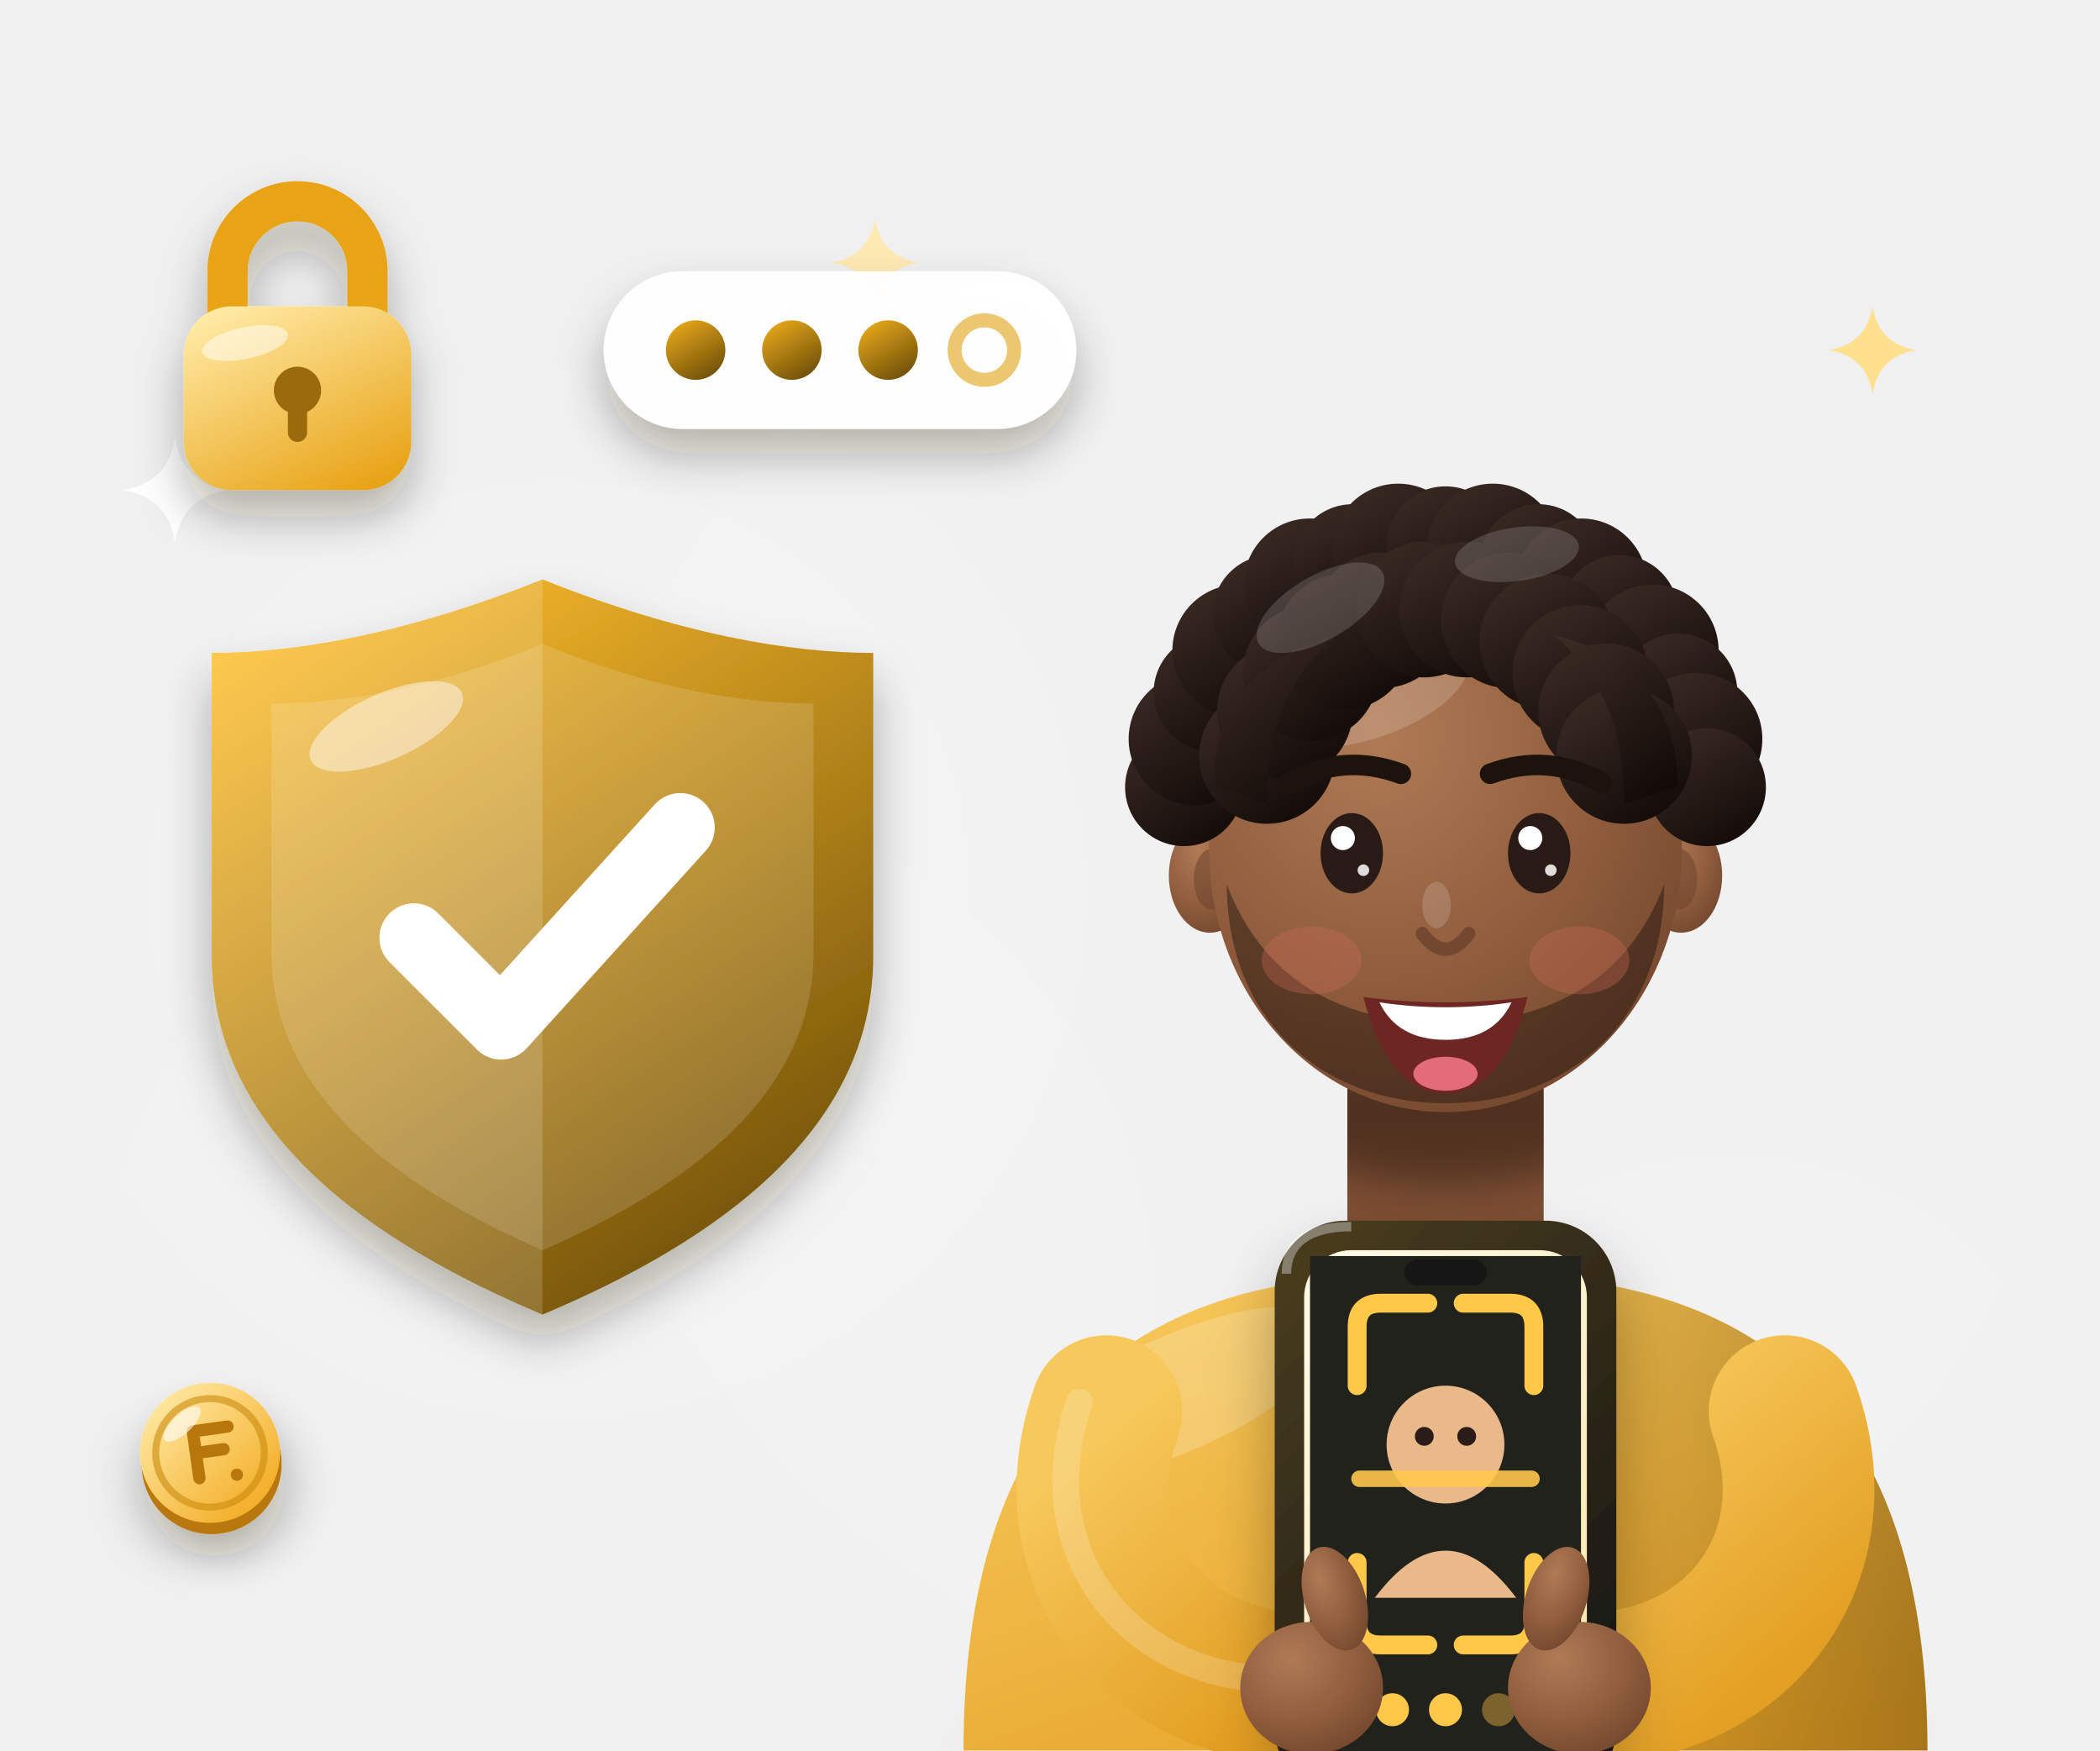
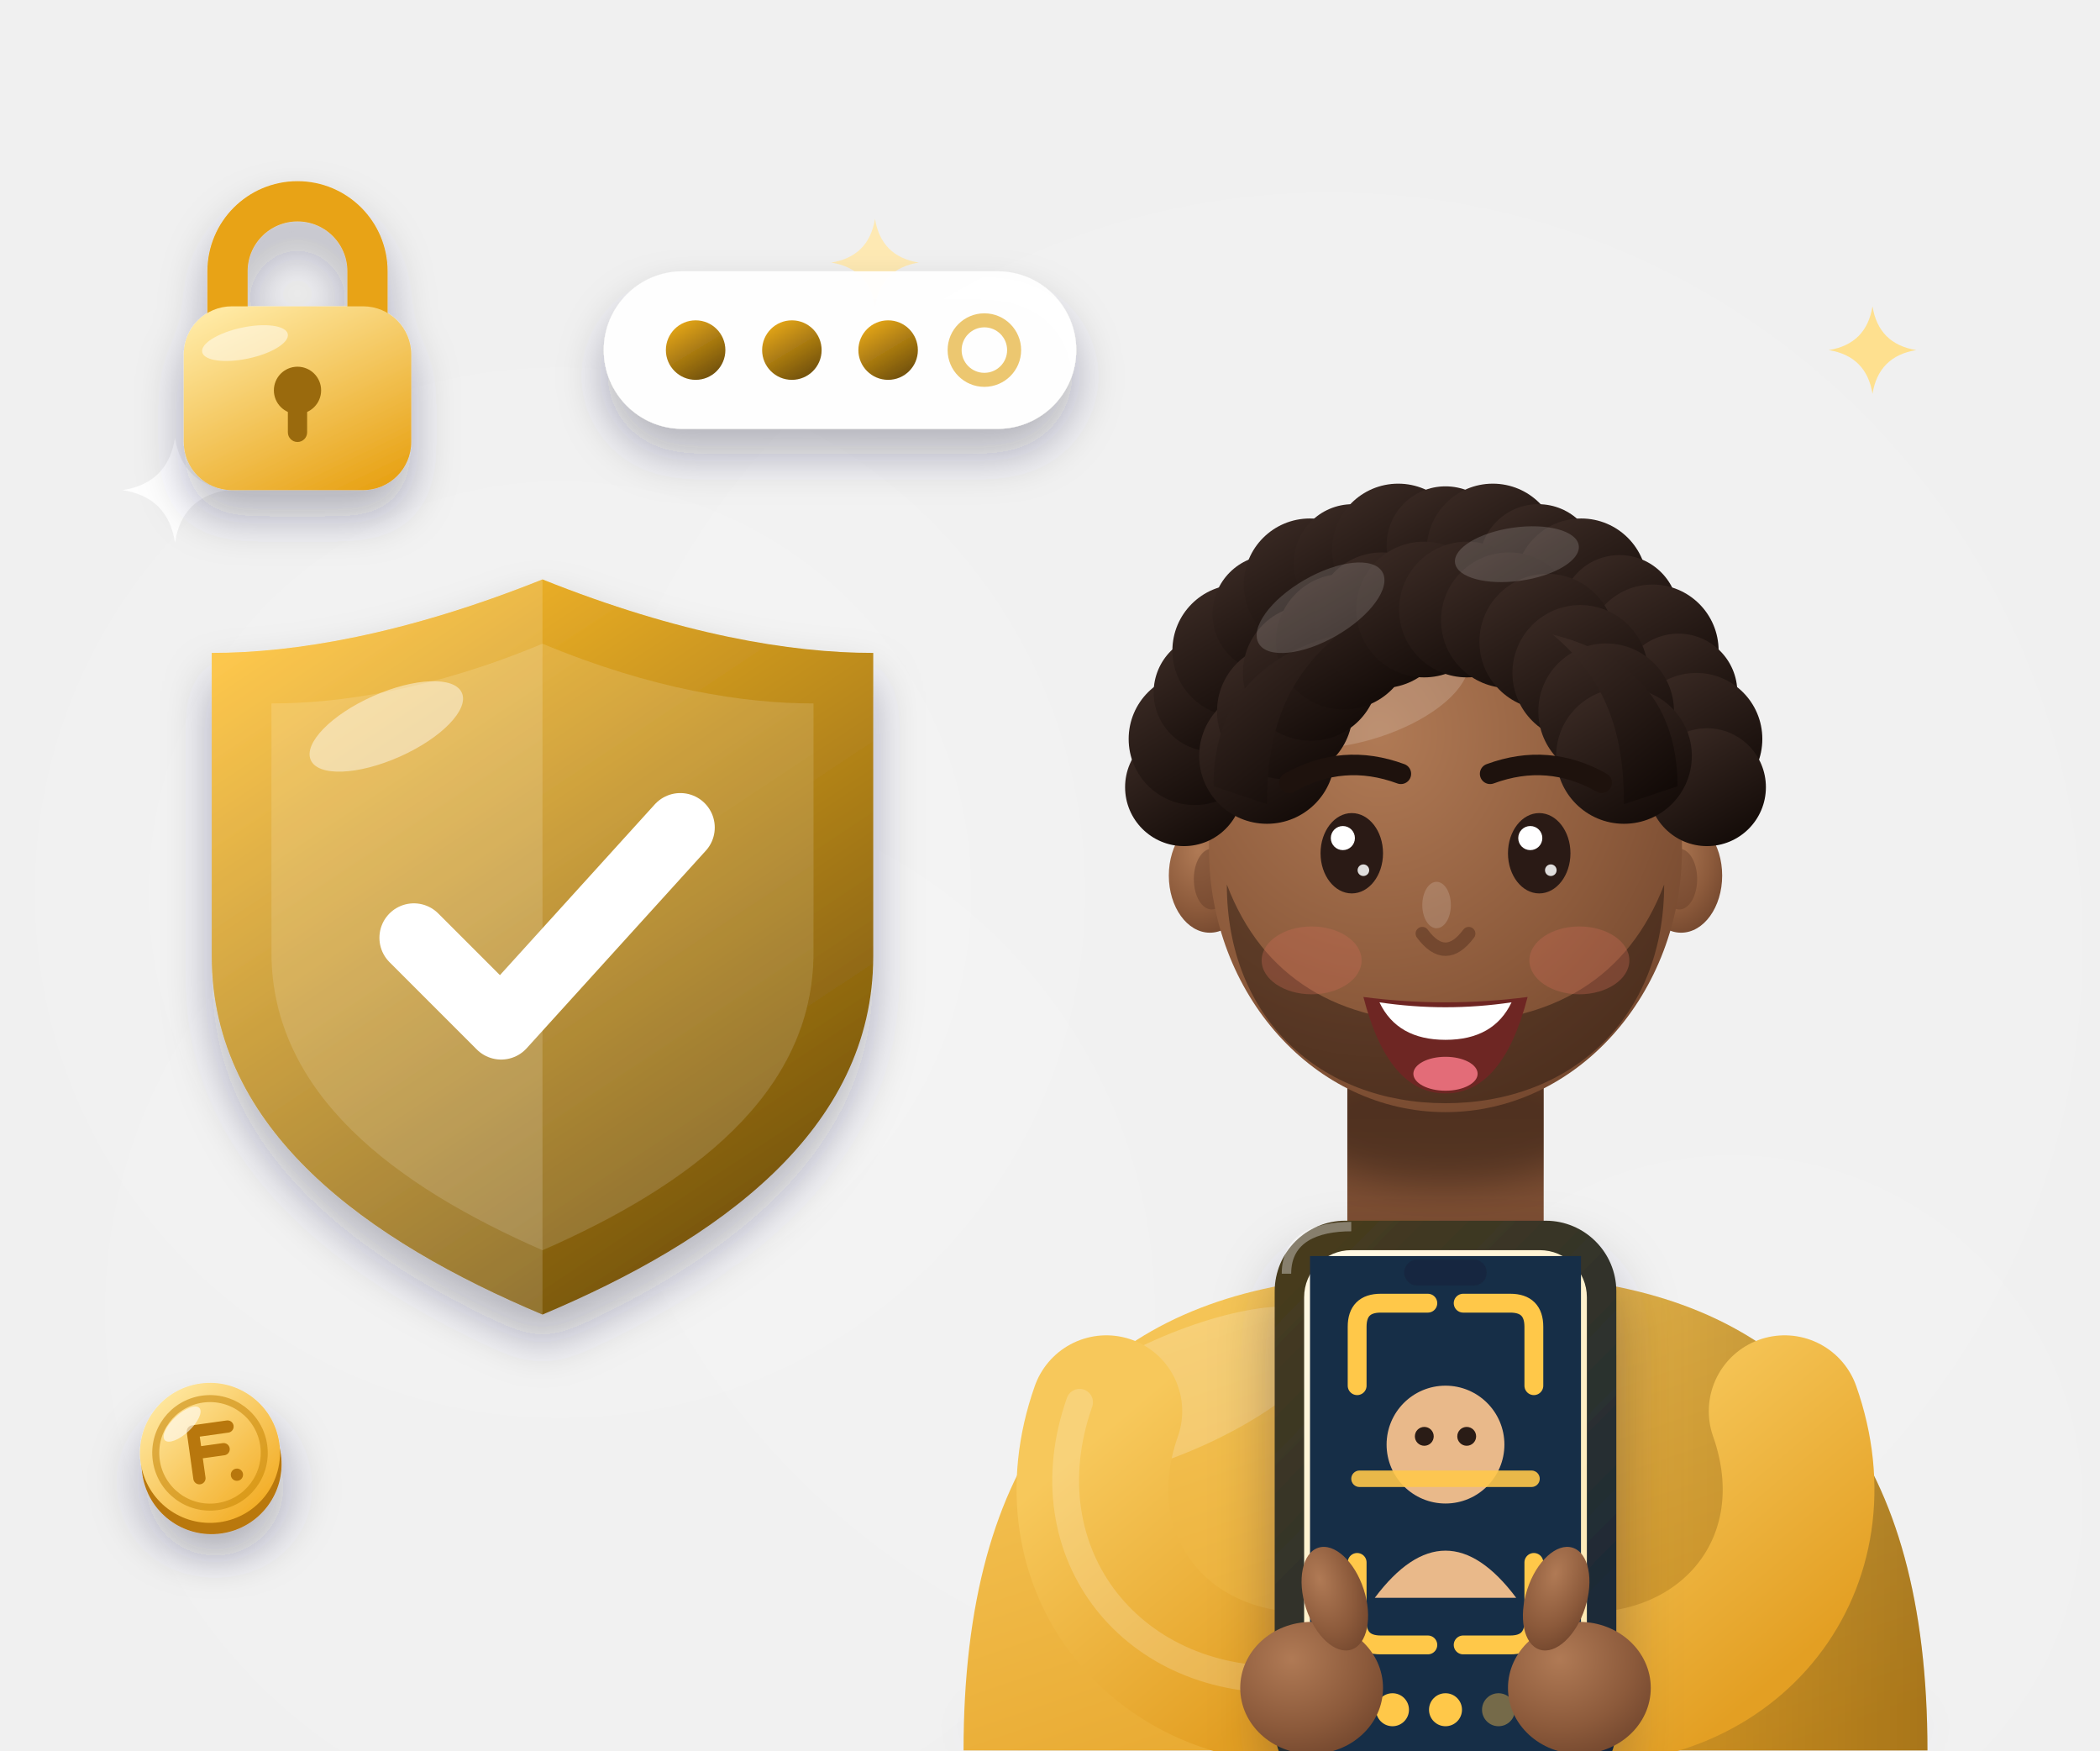
<svg xmlns="http://www.w3.org/2000/svg" viewBox="0 0 240 200">
  <defs>
    <filter id="blur2" x="-30%" y="-30%" width="160%" height="160%">
      <feGaussianBlur stdDeviation="2" />
    </filter>
    <filter id="blur3" x="-30%" y="-60%" width="160%" height="220%">
      <feGaussianBlur stdDeviation="3" />
    </filter>
    <filter id="blur6" x="-50%" y="-50%" width="200%" height="200%">
      <feGaussianBlur stdDeviation="6" />
    </filter>
    <filter id="drop" x="-30%" y="-30%" width="170%" height="180%">
-       <feDropShadow dx="0" dy="3" stdDeviation="2.6" flood-color="#171613" flood-opacity=".3" />
+       <feDropShadow dx="0" dy="3" stdDeviation="2.6" flood-color="#14273e" flood-opacity=".3" />
    </filter>
    <linearGradient id="g-coin" x1="0.15" y1="0.05" x2="0.85" y2="1">
      <stop offset="0" stop-color="#FFE9A3" />
      <stop offset="1" stop-color="#F2A91D" />
    </linearGradient>
    <linearGradient id="g-coin2" x1="0.1" y1="0" x2="0.9" y2="1">
      <stop offset="0" stop-color="#FFD566" />
      <stop offset="1" stop-color="#D98A0B" />
    </linearGradient>
    <linearGradient id="g-teal" x1="0.2" y1="0" x2="0.8" y2="1">
      <stop offset="0" stop-color="#e8a91b" />
      <stop offset="1" stop-color="#6b4c08" />
    </linearGradient>
    <linearGradient id="g-deep" x1="0.2" y1="0" x2="0.8" y2="1">
      <stop offset="0" stop-color="#86600a" />
      <stop offset="1" stop-color="#312e28" />
    </linearGradient>
    <linearGradient id="g-white" x1="0.2" y1="0" x2="0.8" y2="1">
      <stop offset="0" stop-color="#FFFFFF" />
      <stop offset="1" stop-color="#f8edd1" />
    </linearGradient>
    <linearGradient id="g-phone" x1="0.2" y1="0" x2="0.8" y2="1">
      <stop offset="0" stop-color="#473b1e" />
-       <stop offset="1" stop-color="#161412" />
+       <stop offset="1" stop-color="#13273d" />
    </linearGradient>
    <linearGradient id="g-screen" x1="0.2" y1="0" x2="0.8" y2="1">
      <stop offset="0" stop-color="#fff8e3" />
      <stop offset="1" stop-color="#ffe8ad" />
    </linearGradient>
    <linearGradient id="g-screen-d" x1="0.2" y1="0" x2="0.8" y2="1">
      <stop offset="0" stop-color="#a5760d" />
      <stop offset="1" stop-color="#3a2a05" />
    </linearGradient>
    <linearGradient id="g-shield" x1="0.2" y1="0" x2="0.8" y2="1">
      <stop offset="0" stop-color="#fcbc2c" />
      <stop offset="1" stop-color="#6b4c08" />
    </linearGradient>
    <linearGradient id="g-card" x1="0.1" y1="0" x2="0.9" y2="1">
      <stop offset="0" stop-color="#bc850e" />
-       <stop offset="1" stop-color="#2c2924" />
+       <stop offset="1" stop-color="#19324e" />
    </linearGradient>
    <linearGradient id="g-gold" x1="0.2" y1="0" x2="0.8" y2="1">
      <stop offset="0" stop-color="#FFE9A3" />
      <stop offset="1" stop-color="#E8A317" />
    </linearGradient>
    <linearGradient id="g-ice" x1="0" y1="0" x2="1" y2="1">
      <stop offset="0" stop-color="#C9EEFF" />
      <stop offset="1" stop-color="#4FB0EA" />
    </linearGradient>
    <radialGradient id="mo-sk" cx="0.36" cy="0.28" r="0.9">
      <stop offset="0" stop-color="#B07A55" />
      <stop offset="0.58" stop-color="#8C5A3B" />
      <stop offset="1" stop-color="#6A4029" />
    </radialGradient>
    <linearGradient id="mo-nk" x1="0" y1="0" x2="0" y2="1">
      <stop offset="0" stop-color="#6A4029" />
      <stop offset="1" stop-color="#8C5A3B" />
    </linearGradient>
    <linearGradient id="mo-tp" x1="0.15" y1="0" x2="0.85" y2="1">
      <stop offset="0" stop-color="#F7C85B" />
      <stop offset="1" stop-color="#E39F23" />
    </linearGradient>
    <linearGradient id="mo-sh" x1="0" y1="0" x2="1" y2="0">
      <stop offset="0" stop-color="#000" stop-opacity="0" />
      <stop offset=".55" stop-color="#000" stop-opacity="0" />
      <stop offset="1" stop-color="#000" stop-opacity="0.26" />
    </linearGradient>
    <clipPath id="mo-nc">
      <path d="M49 70 L49 96 C49 103 54 107 60 107 C66 107 71 103 71 96 L71 70 Z" />
    </clipPath>
    <clipPath id="mo-tc">
      <path d="M6 150 C6 117 20 101 44 97.5 L76 97.5 C100 101 114 117 114 150 Z" />
    </clipPath>
    <linearGradient id="mo-hr" x1="0.2" y1="0" x2="0.8" y2="1">
      <stop offset="0" stop-color="#3A2A24" />
      <stop offset="1" stop-color="#120A07" />
    </linearGradient>
  </defs>
  <circle cx="152" cy="108" r="86" fill="#fff" opacity="0.1" />
  <circle cx="72" cy="150" r="60" fill="#fff" opacity="0.07" />
  <circle cx="198" cy="172" r="40" fill="#fff" opacity="0.08" />
  <circle cx="64" cy="102" r="60" fill="#fff" opacity=".1" />
  <circle cx="64" cy="102" r="47" fill="#fff" opacity=".1" />
  <path transform="translate(20 56)" d="M0 -6 Q0.8 -0.8 6 0 Q0.8 0.8 0 6 Q-0.8 0.8 -6 0 Q-0.8 -0.8 0 -6Z" fill="#fff" opacity="0.9" />
  <path transform="translate(100 30)" d="M0 -5 Q0.7 -0.7 5 0 Q0.7 0.7 0 5 Q-0.7 0.7 -5 0 Q-0.7 -0.7 0 -5Z" fill="#ffe9b0" opacity="0.95" />
  <path transform="translate(214 40)" d="M0 -5 Q0.7 -0.7 5 0 Q0.7 0.7 0 5 Q-0.7 0.7 -5 0 Q-0.7 -0.7 0 -5Z" fill="#FFE08A" opacity="0.95" />
  <g transform="translate(104 47) scale(1.02)">
-     <ellipse cx="60" cy="149" rx="52" ry="5" fill="#11100e" opacity=".18" filter="url(#blur3)" />
+     <ellipse cx="60" cy="149" rx="52" ry="5" fill="#12253a" opacity=".18" filter="url(#blur3)" />
    <path d="M6 150 C6 117 20 101 44 97.5 L76 97.5 C100 101 114 117 114 150 Z" fill="url(#mo-tp)" />
    <path d="M6 150 C6 117 20 101 44 97.5 L76 97.5 C100 101 114 117 114 150 Z" fill="url(#mo-sh)" />
    <ellipse cx="30" cy="110" rx="19" ry="6.5" fill="#fff" opacity=".2" transform="rotate(-24 30 110)" />
    <path d="M43 98 C49 111 71 111 77 98 L72 97 C68 103 52 103 48 97Z" fill="#fff" />
    <path d="M45.5 98 C50 108 70 108 74.5 98" fill="none" stroke="#E7E1D2" stroke-width="1.2" />
    <path d="M49 70 L49 96 C49 103 54 107 60 107 C66 107 71 103 71 96 L71 70 Z" fill="url(#mo-nk)" />
    <g clip-path="url(#mo-nc)">
      <ellipse cx="60" cy="79.5" rx="17" ry="7" fill="#000" opacity=".3" filter="url(#blur2)" />
    </g>
    <ellipse cx="33.6" cy="52" rx="4.6" ry="6.4" fill="url(#mo-sk)" />
    <ellipse cx="86.4" cy="52" rx="4.6" ry="6.4" fill="url(#mo-sk)" />
    <ellipse cx="33.8" cy="52.4" rx="2" ry="3.4" fill="#6A4029" opacity=".5" />
    <ellipse cx="86.2" cy="52.4" rx="2" ry="3.4" fill="#6A4029" opacity=".5" />
    <ellipse cx="60" cy="49" rx="26.5" ry="29.5" fill="url(#mo-sk)" />
    <ellipse cx="50" cy="31" rx="13" ry="6" fill="#fff" opacity=".17" transform="rotate(-16 50 31)" />
    <path d="M35.5 53 C35.5 68 46 77.5 60 77.5 C74 77.5 84.5 68 84.5 53 C80.5 63.5 72 68.5 60 68.5 C48 68.5 39.5 63.5 35.5 53Z" fill="#150C08" opacity=".42" />
    <g fill="url(#mo-hr)">
      <circle cx="30.7" cy="42.1" r="6.6" />
      <circle cx="31.9" cy="36.7" r="7.4" />
      <circle cx="33.9" cy="31.5" r="6.6" />
      <circle cx="36.8" cy="26.8" r="7.4" />
      <circle cx="40.5" cy="22.7" r="6.6" />
      <circle cx="44.8" cy="19.4" r="7.4" />
      <circle cx="49.6" cy="17" r="6.6" />
      <circle cx="54.7" cy="15.5" r="7.4" />
      <circle cx="60" cy="15" r="6.6" />
      <circle cx="65.3" cy="15.5" r="7.4" />
      <circle cx="70.4" cy="17" r="6.6" />
      <circle cx="75.2" cy="19.4" r="7.4" />
      <circle cx="79.5" cy="22.7" r="6.6" />
      <circle cx="83.2" cy="26.8" r="7.4" />
      <circle cx="86.1" cy="31.5" r="6.6" />
      <circle cx="88.1" cy="36.7" r="7.4" />
      <circle cx="89.3" cy="42.1" r="6.6" />
    </g>
    <g fill="url(#mo-hr)">
      <circle cx="40" cy="38.6" r="7.6" />
      <circle cx="42" cy="33.6" r="7.6" />
      <circle cx="44.9" cy="29.3" r="7.6" />
      <circle cx="48.6" cy="25.8" r="7.6" />
      <circle cx="52.9" cy="23.4" r="7.6" />
      <circle cx="57.6" cy="22.2" r="7.6" />
      <circle cx="62.4" cy="22.2" r="7.6" />
      <circle cx="67.1" cy="23.4" r="7.6" />
      <circle cx="71.4" cy="25.8" r="7.6" />
      <circle cx="75.1" cy="29.3" r="7.6" />
      <circle cx="78" cy="33.6" r="7.6" />
      <circle cx="80" cy="38.6" r="7.6" />
    </g>
    <path d="M34 42 C34 32 40 27 48 25 C42 30 40 36 40 44Z" fill="url(#mo-hr)" />
    <path d="M86 42 C86 32 80 27 72 25 C78 30 80 36 80 44Z" fill="url(#mo-hr)" />
    <g fill="#fff" opacity=".16">
      <ellipse cx="46" cy="22" rx="8" ry="3.6" transform="rotate(-30 46 22)" />
      <ellipse cx="68" cy="16" rx="7" ry="3" transform="rotate(-8 68 16)" />
    </g>
    <g>
      <ellipse cx="45" cy="61.5" rx="5.6" ry="3.8" fill="#C96A55" opacity=".34" />
      <ellipse cx="75" cy="61.5" rx="5.6" ry="3.8" fill="#C96A55" opacity=".34" />
      <path d="M42.5 41.6 Q48.5 38.2 55 40.6" fill="none" stroke="#1E120D" stroke-width="2.3" stroke-linecap="round" />
      <path d="M65 40.6 Q71.5 38.2 77.5 41.6" fill="none" stroke="#1E120D" stroke-width="2.3" stroke-linecap="round" />
      <g>
        <ellipse cx="49.5" cy="49.5" rx="3.5" ry="4.5" fill="#2A1A15" />
        <ellipse cx="70.5" cy="49.5" rx="3.5" ry="4.5" fill="#2A1A15" />
        <circle cx="48.5" cy="47.8" r="1.35" fill="#fff" />
        <circle cx="69.5" cy="47.8" r="1.35" fill="#fff" />
        <circle cx="50.8" cy="51.4" r=".65" fill="#fff" opacity=".85" />
        <circle cx="71.8" cy="51.4" r=".65" fill="#fff" opacity=".85" />
      </g>
      <path d="M57.4 58.5 Q60 62 62.6 58.5" fill="none" stroke="#6A4029" stroke-width="1.5" stroke-linecap="round" opacity=".75" />
      <ellipse cx="59" cy="55.3" rx="1.6" ry="2.6" fill="#fff" opacity=".16" />
      <path d="M50.8 65.6 Q60 66.8 69.2 65.6 Q66.4 76.4 60 76.4 Q53.6 76.4 50.8 65.6Z" fill="#6E2623" />
      <path d="M52.6 66.2 Q60 67.3 67.4 66.2 Q65.4 70.4 60 70.4 Q54.6 70.4 52.6 66.2Z" fill="#fff" />
      <ellipse cx="60" cy="74.2" rx="3.6" ry="1.9" fill="#E36C78" />
    </g>
  </g>
  <g transform="translate(104 47) scale(1.02)">
    <path d="M22 112 C16 129 28 144 46 143" fill="none" stroke="url(#mo-tp)" stroke-width="17" stroke-linecap="round" />
    <path d="M98 112 C104 129 92 144 74 143" fill="none" stroke="url(#mo-tp)" stroke-width="17" stroke-linecap="round" />
    <path d="M22 112 C16 129 28 144 46 143" fill="none" stroke="#fff" stroke-width="3" stroke-linecap="round" opacity=".18" transform="translate(-3 -1)" />
    <g transform="translate(60 123) scale(1.32)">
      <g transform="rotate(0)" filter="url(#drop)">
        <rect x="-14.5" y="-24.5" width="29" height="49" rx="6" fill="url(#g-phone)" />
        <rect x="-12" y="-22" width="24" height="44" rx="4" fill="url(#g-screen)" />
        <g transform="translate(-11.5 -21.5)" clip-path="inset(0 round 3.6px)">
-           <rect width="23" height="43" fill="#23211d" />
+           <rect width="23" height="43" fill="#172d47" />
          <g fill="none" stroke="#ffc84a" stroke-width="1.6" stroke-linecap="round">
            <path d="M4 11 V6 Q4 4 6 4 H10" />
            <path d="M13 4 H17 Q19 4 19 6 V11" />
            <path d="M4 26 V31 Q4 33 6 33 H10" />
            <path d="M13 33 H17 Q19 33 19 31 V26" />
          </g>
          <circle cx="11.5" cy="16" r="5" fill="#E9B98A" />
          <path d="M5.5 29 Q11.5 21 17.5 29Z" fill="#E9B98A" />
          <circle cx="9.7" cy="15.3" r=".8" fill="#2A1A15" />
          <circle cx="13.3" cy="15.3" r=".8" fill="#2A1A15" />
          <rect x="3.5" y="18.2" width="16" height="1.4" rx=".7" fill="#ffc84a" opacity=".9" />
          <circle cx="7" cy="38.5" r="1.4" fill="#ffc84a" />
          <circle cx="11.5" cy="38.5" r="1.4" fill="#ffc84a" />
          <circle cx="16" cy="38.5" r="1.4" fill="#ffc84a" opacity=".4" />
        </g>
-         <rect x="-3.5" y="-21.2" width="7" height="2.2" rx="1.1" fill="#161412" opacity=".85" />
+         <rect x="-3.5" y="-21.2" width="7" height="2.2" rx="1.1" fill="#13273d" opacity=".85" />
        <path d="M-13.5 -20 C-13.5 -23 -11 -24 -8 -24" fill="none" stroke="#fff" stroke-width=".8" opacity=".35" />
      </g>
    </g>
    <ellipse cx="45" cy="143" rx="8" ry="7.4" fill="url(#mo-sk)" />
    <ellipse cx="75" cy="143" rx="8" ry="7.4" fill="url(#mo-sk)" />
    <ellipse cx="47.6" cy="133" rx="3.4" ry="6" fill="url(#mo-sk)" transform="rotate(-18 47.6 133)" />
    <ellipse cx="72.4" cy="133" rx="3.4" ry="6" fill="url(#mo-sk)" transform="rotate(18 72.4 133)" />
  </g>
  <g transform="translate(62 104) scale(1.05)" filter="url(#drop)">
    <path d="M0 -36 C15 -30 27 -28 36 -28 L36 5 C36 24 19 36 0 44 C-19 36 -36 24 -36 5 L-36 -28 C-27 -28 -15 -30 0 -36Z" fill="url(#g-shield)" />
    <path d="M0 -29 C12 -24 22 -22.5 29.5 -22.5 L29.5 4.6 C29.5 20 16 30 0 37 C-16 30 -29.5 20 -29.5 4.6 L-29.5 -22.5 C-22 -22.5 -12 -24 0 -29Z" fill="#fff" opacity=".14" />
    <path d="M0 -36 C-15 -30 -27 -28 -36 -28 L-36 5 C-36 24 -19 36 0 44Z" fill="#fff" opacity=".16" />
    <path d="M-14 3 L-4.5 12.5 L15 -9" fill="none" stroke="#fff" stroke-width="7.5" stroke-linecap="round" stroke-linejoin="round" />
    <ellipse cx="-17" cy="-20" rx="9" ry="3.6" fill="#fff" opacity=".45" transform="rotate(-24 -17 -20)" />
  </g>
  <g transform="translate(34 40) scale(1)" filter="url(#drop)">
    <path d="M-8 -3 V-9 a8 8 0 0 1 16 0 V-3" fill="none" stroke="#E8A317" stroke-width="4.6" stroke-linecap="round" />
    <rect x="-13" y="-5" width="26" height="21" rx="5.5" fill="url(#g-gold)" />
    <circle cx="0" cy="4.6" r="2.7" fill="#9A6A0A" />
    <rect x="-1.1" y="5" width="2.2" height="5.5" rx="1.1" fill="#9A6A0A" />
    <ellipse cx="-6" cy="-0.8" rx="5" ry="1.8" fill="#fff" opacity=".5" transform="rotate(-12 -6 -0.8)" />
  </g>
  <g transform="translate(96 40)" filter="url(#drop)">
    <rect x="-27" y="-9" width="54" height="18" rx="9" fill="#fff" opacity=".96" />
    <circle cx="-16.5" cy="0" r="3.4" fill="url(#g-teal)" />
    <circle cx="-5.5" cy="0" r="3.4" fill="url(#g-teal)" />
    <circle cx="5.5" cy="0" r="3.4" fill="url(#g-teal)" />
    <circle cx="16.5" cy="0" r="3.4" fill="none" stroke="#ecc76f" stroke-width="1.6" />
  </g>
  <g transform="translate(24 166) rotate(-8)" filter="url(#drop)">
    <circle cy="1.3" r="8" fill="#B9780A" />
    <circle r="8" fill="url(#g-coin)" />
    <circle r="6.2" fill="none" stroke="#C98A0E" stroke-width="0.8" opacity=".6" />
    <path d="M-1.6 2.7 V-2.7 H2.4 M-1.6 -0.2 H1.6" fill="none" stroke="#B87708" stroke-width="1.4" stroke-linecap="round" stroke-linejoin="round" />
    <circle cx="2.7" cy="2.9" r="0.7" fill="#B87708" />
    <ellipse cx="-2.7" cy="-3.7" rx="2.7" ry="1.1" fill="#fff" opacity=".6" transform="rotate(-35 -2.7 -3.7)" />
  </g>
</svg>
